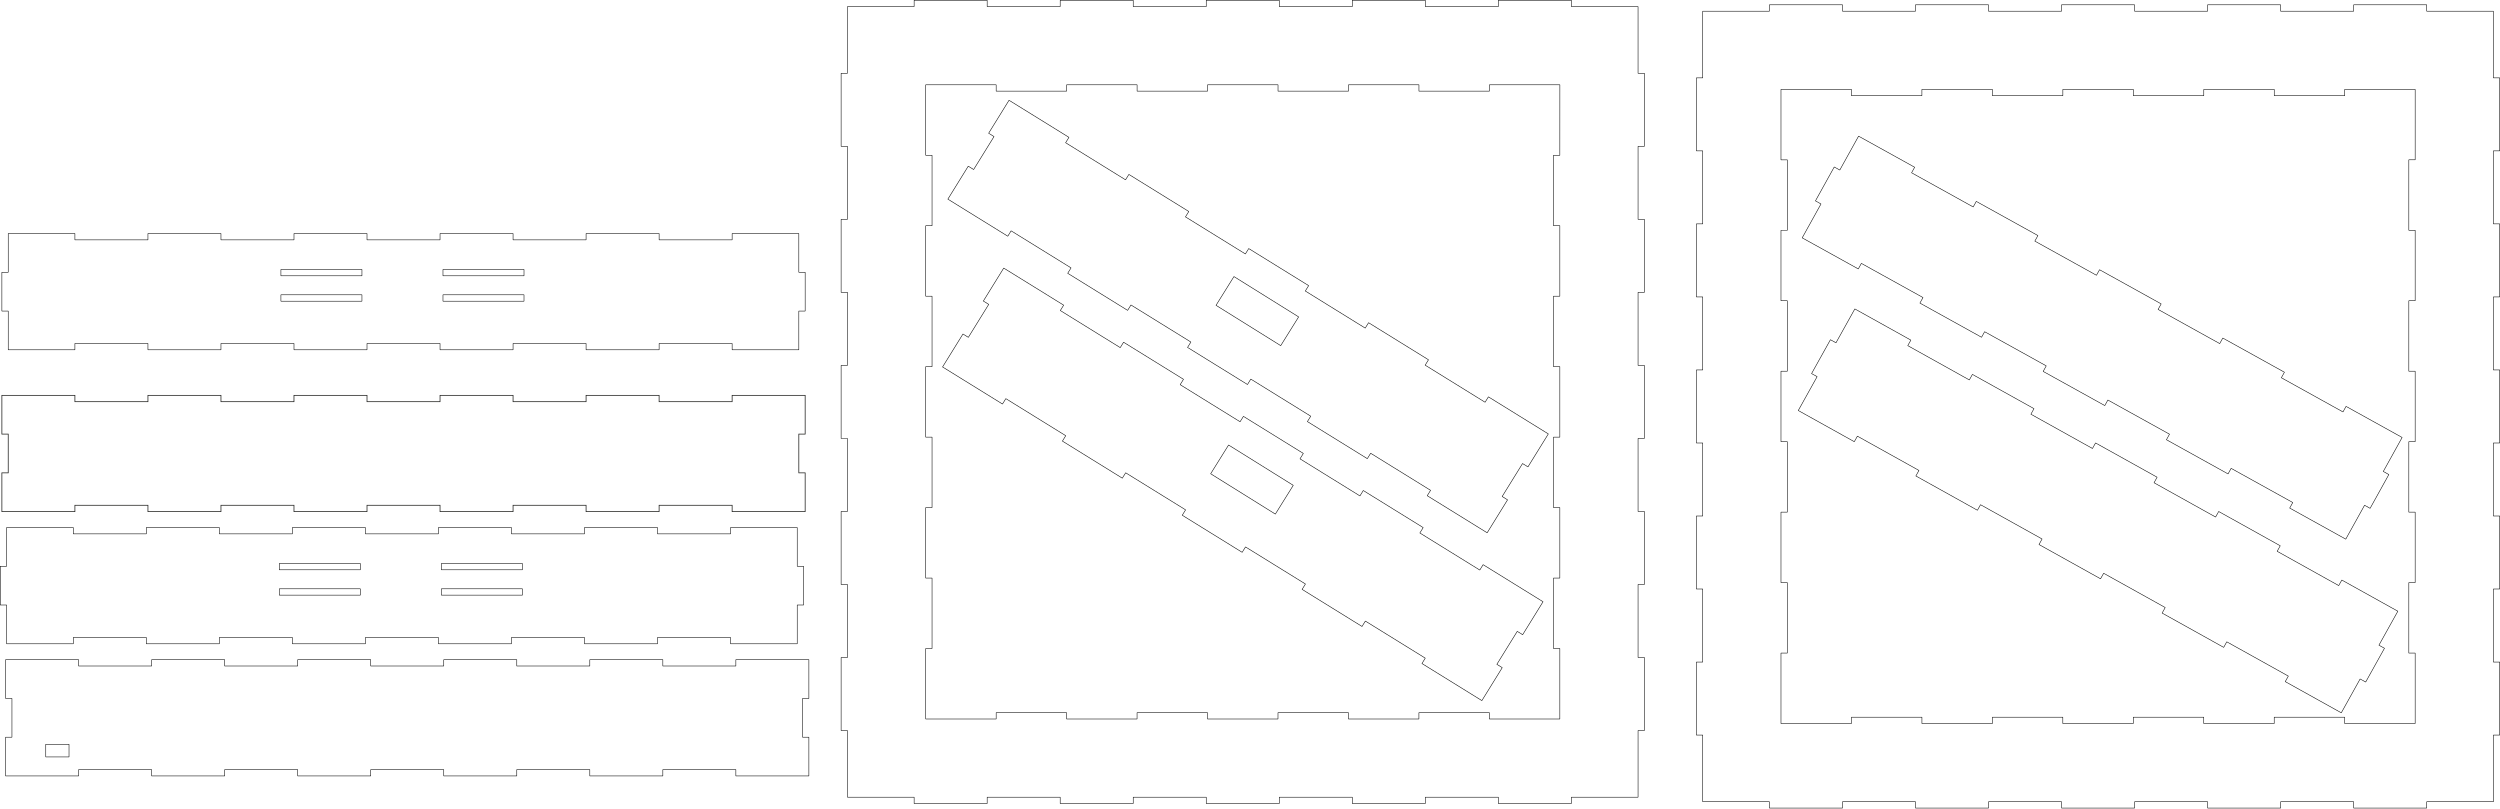
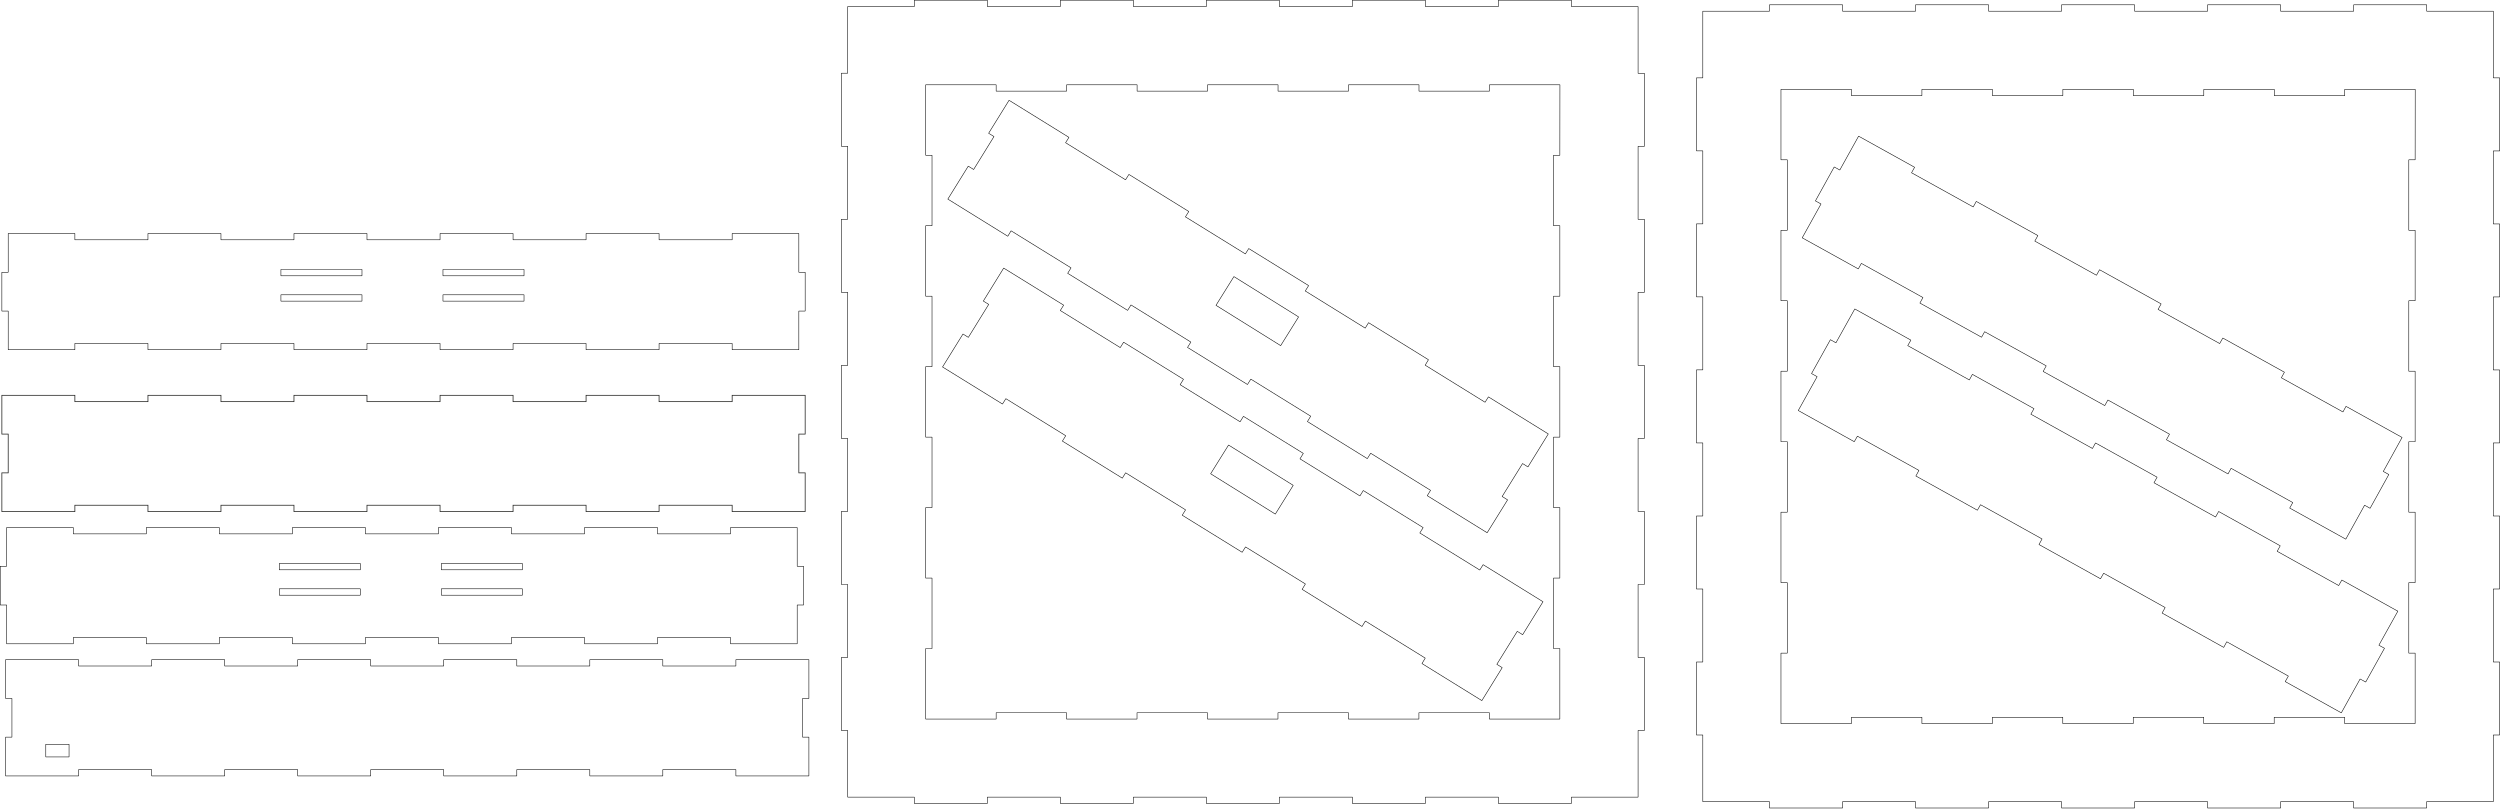
- <svg xmlns="http://www.w3.org/2000/svg" viewBox="0 0 3352.38 1083.95">
-   <defs>
-     <style>.cls-1,.cls-2,.cls-3{fill:none;}.cls-1{stroke:#1d1d1b;stroke-miterlimit:10;}.cls-2,.cls-3{stroke:#000;stroke-linecap:round;stroke-linejoin:round;}.cls-2{stroke-width:0.71px;}.cls-3{stroke-width:0.71px;}</style>
-   </defs>
-   <g id="Layer_2" data-name="Layer 2">
-     <g id="Layer_1-2" data-name="Layer 1">
-       <polygon class="cls-1" points="296.3 677.55 296.3 686.05 198.38 686.05 198.38 677.55 100.44 677.55 100.44 686.05 2.52 686.05 2.52 634.08 11.03 634.08 11.03 582.11 2.52 582.11 2.52 530.15 100.44 530.15 100.44 538.65 198.38 538.65 198.38 530.15 296.3 530.15 296.3 538.65 394.21 538.65 394.21 530.15 492.14 530.15 492.14 538.65 590.07 538.65 590.07 530.15 688 530.15 688 538.65 785.91 538.65 785.91 530.15 883.84 530.15 883.84 538.65 981.76 538.65 981.76 530.15 1079.68 530.15 1079.68 582.11 1071.18 582.11 1071.18 634.08 1079.68 634.08 1079.68 686.05 981.76 686.05 981.76 677.55 883.84 677.55 883.84 686.05 785.91 686.05 785.91 677.55 688 677.55 688 686.05 590.07 686.05 590.07 677.55 492.14 677.55 492.14 686.05 394.21 686.05 394.21 677.55 296.3 677.55" />
-       <g id="LWPOLYLINE">
-         <polygon class="cls-2" points="3164.82 910.46 3139.55 955.86 3064.41 914.03 3068.55 906.61 2985.99 860.64 2981.86 868.08 2899.3 822.12 2903.45 814.68 2820.89 768.73 2816.74 776.15 2734.2 730.2 2738.32 722.75 2655.78 676.79 2651.64 684.23 2569.07 638.26 2573.22 630.84 2490.66 584.88 2486.53 592.3 2411.39 550.49 2436.68 505.07 2429.24 500.94 2454.53 455.54 2461.95 459.68 2487.24 414.26 2562.36 456.08 2558.22 463.51 2640.78 509.48 2644.91 502.05 2727.47 548 2723.34 555.45 2805.89 601.4 2810.03 593.98 2892.59 639.93 2888.45 647.37 2971.01 693.33 2975.14 685.89 3057.7 731.86 3053.57 739.28 3136.11 785.25 3140.26 777.82 3215.39 819.63 3190.03 865.17 3197.47 869.3 3172.26 914.59 3164.82 910.46" />
-       </g>
-       <g id="LWPOLYLINE-2">
-         <polygon class="cls-2" points="1332.94 183.13 1325.71 178.66 1353.05 134.46 1433.41 184.18 1428.93 191.41 1509.29 241.12 1513.76 233.89 1594.11 283.6 1589.64 290.83 1669.99 340.54 1674.47 333.31 1754.82 383.02 1750.35 390.25 1830.7 439.97 1835.18 432.74 1915.53 482.45 1911.06 489.68 1991.41 539.39 1995.88 532.16 2076.24 581.87 2048.9 626.07 2041.66 621.59 2014.32 665.78 2021.55 670.26 1994.21 714.45 1913.86 664.74 1918.33 657.51 1837.98 607.8 1833.5 615.03 1753.15 565.32 1757.63 558.09 1677.27 508.37 1672.8 515.61 1592.44 465.89 1596.92 458.66 1516.56 408.95 1512.09 416.18 1431.73 366.47 1436.21 359.24 1355.85 309.53 1351.38 316.76 1271.03 267.05 1298.37 222.85 1305.6 227.33 1332.94 183.13" />
-       </g>
-       <g id="LWPOLYLINE-3">
-         <rect class="cls-3" x="1663.4" y="366.18" width="45.43" height="102.22" transform="translate(439.89 1627.27) rotate(-58.06)" />
-       </g>
-       <g id="LWPOLYLINE-4">
-         <polygon class="cls-2" points="1325.84 408.16 1318.61 403.69 1345.94 359.5 1426.31 409.21 1421.83 416.44 1502.18 466.15 1506.65 458.92 1587.01 508.63 1582.54 515.86 1662.88 565.57 1667.37 558.34 1747.71 608.05 1743.24 615.29 1823.6 665 1828.08 657.77 1908.42 707.48 1903.95 714.71 1984.31 764.42 1988.78 757.19 2069.14 806.9 2041.8 851.1 2034.56 846.62 2007.21 890.82 2014.44 895.29 1987.11 939.49 1906.76 889.77 1911.22 882.54 1830.88 832.83 1826.4 840.06 1746.05 790.35 1750.53 783.12 1670.16 733.4 1665.69 740.64 1585.34 690.93 1589.82 683.69 1509.45 633.98 1504.98 641.22 1424.63 591.5 1429.11 584.27 1348.76 534.56 1344.28 541.79 1263.92 492.08 1291.27 447.89 1298.49 452.36 1325.84 408.16" />
-       </g>
-       <g id="LWPOLYLINE-5">
-         <rect class="cls-3" x="1656.19" y="592.08" width="45.43" height="102.22" transform="translate(244.81 1727.52) rotate(-58.06)" />
-       </g>
-       <g id="LWPOLYLINE-6">
-         <polygon class="cls-2" points="3170.76 677.53 3145.55 722.99 3070.36 681.29 3074.47 673.86 2991.84 628.04 2987.72 635.49 2905.07 589.67 2909.2 582.24 2826.55 536.42 2822.43 543.87 2739.8 498.06 2743.91 490.62 2661.28 444.81 2657.16 452.25 2574.51 406.44 2578.64 399 2495.99 353.19 2491.88 360.63 2416.66 318.94 2441.86 273.49 2434.43 269.37 2459.63 223.91 2467.07 228.03 2492.26 182.59 2567.45 224.26 2563.34 231.71 2645.97 277.51 2650.09 270.07 2732.74 315.88 2728.61 323.32 2811.26 369.13 2815.38 361.69 2898.03 407.5 2893.89 414.94 2976.53 460.75 2980.66 453.32 3063.3 499.13 3059.18 506.56 3141.82 552.38 3145.95 544.95 3221.14 586.63 3195.88 632.21 3203.32 636.34 3178.2 681.65 3170.76 677.53" />
-       </g>
-       <g id="LWPOLYLINE-7">
-         <rect class="cls-2" x="374.53" y="755.57" width="108.66" height="8.5" />
-       </g>
-       <g id="LWPOLYLINE-8">
-         <rect class="cls-2" x="591.85" y="789.58" width="108.66" height="8.5" />
-       </g>
-       <g id="LWPOLYLINE-9">
-         <polygon class="cls-2" points="979.61 863.28 979.61 854.78 881.67 854.78 881.67 863.28 783.75 863.28 783.75 854.78 685.83 854.78 685.83 863.28 587.9 863.28 587.9 854.78 489.99 854.78 489.99 863.28 392.06 863.28 392.06 854.78 294.13 854.78 294.13 863.28 196.21 863.28 196.21 854.78 98.28 854.78 98.28 863.28 8.87 863.28 8.87 811.32 0.35 811.32 0.35 759.35 8.87 759.35 8.87 707.38 98.28 707.38 98.28 715.88 196.21 715.88 196.21 707.38 294.13 707.38 294.13 715.88 392.06 715.88 392.06 707.38 489.99 707.38 489.99 715.88 587.9 715.88 587.9 707.38 685.83 707.38 685.83 715.88 783.75 715.88 783.75 707.38 881.67 707.38 881.67 715.88 979.61 715.88 979.61 707.38 1069.03 707.38 1069.03 759.35 1077.53 759.35 1077.53 811.32 1069.03 811.32 1069.03 863.28 979.61 863.28" />
-       </g>
-       <g id="LWPOLYLINE-10">
-         <rect class="cls-2" x="591.85" y="755.57" width="108.66" height="8.5" />
-       </g>
-       <g id="LWPOLYLINE-11">
-         <rect class="cls-2" x="374.53" y="789.58" width="108.66" height="8.5" />
-       </g>
-       <rect class="cls-2" x="61.37" y="998" width="31.18" height="17.01" />
-       <polygon class="cls-2" points="790.9 1040.51 790.9 1032.01 692.98 1032.01 692.98 1040.51 595.05 1040.51 595.05 1032.01 497.13 1032.01 497.13 1040.51 399.2 1040.51 399.2 1032.01 301.29 1032.01 301.29 1040.51 203.35 1040.51 203.35 1032.01 105.44 1032.01 105.44 1040.51 7.5 1040.51 7.5 988.55 16.02 988.55 16.02 936.58 7.5 936.58 7.5 884.61 105.44 884.61 105.44 893.11 203.35 893.11 203.35 884.61 301.29 884.61 301.29 893.11 399.2 893.11 399.2 884.61 497.13 884.61 497.13 893.11 595.05 893.11 595.05 884.61 692.98 884.61 692.98 893.11 790.9 893.11 790.9 884.61 888.83 884.61 888.83 893.11 986.75 893.11 986.75 884.61 1084.67 884.61 1084.67 936.58 1076.17 936.58 1076.17 988.55 1084.67 988.55 1084.67 1040.51 986.75 1040.51 986.75 1032.01 888.83 1032.01 888.83 1040.51 790.9 1040.51" />
-       <g id="LWPOLYLINE-12">
-         <rect class="cls-2" x="376.69" y="361.34" width="108.66" height="8.5" />
-       </g>
-       <g id="LWPOLYLINE-13">
-         <rect class="cls-2" x="594.01" y="395.35" width="108.66" height="8.5" />
-       </g>
-       <g id="LWPOLYLINE-14">
-         <polygon class="cls-2" points="981.76 469.05 981.76 460.55 883.85 460.55 883.85 469.05 785.91 469.05 785.91 460.55 688 460.55 688 469.05 590.07 469.05 590.07 460.55 492.14 460.55 492.14 469.05 394.23 469.05 394.23 460.55 296.3 460.55 296.3 469.05 198.38 469.05 198.38 460.55 100.44 460.55 100.44 469.05 11.03 469.05 11.03 417.09 2.52 417.09 2.52 365.12 11.03 365.12 11.03 313.15 100.44 313.15 100.44 321.65 198.38 321.65 198.38 313.15 296.3 313.15 296.3 321.65 394.23 321.65 394.23 313.15 492.14 313.15 492.14 321.65 590.07 321.65 590.07 313.15 688 313.15 688 321.65 785.91 321.65 785.91 313.15 883.85 313.15 883.85 321.65 981.76 321.65 981.76 313.15 1071.18 313.15 1071.18 365.12 1079.68 365.12 1079.68 417.09 1071.18 417.09 1071.18 469.05 981.76 469.05" />
-       </g>
-       <g id="LWPOLYLINE-15">
-         <rect class="cls-2" x="594.01" y="361.34" width="108.66" height="8.5" />
-       </g>
-       <g id="LWPOLYLINE-16">
-         <rect class="cls-2" x="376.69" y="395.35" width="108.66" height="8.5" />
-       </g>
-       <path class="cls-2" d="M3352,202.3V104.38h-8.51V15h-89.41V6.45h-97.92V15H3058.2V6.45h-97.92V15h-97.92V6.45h-97.93V15H2666.5V6.45h-97.92V15H2470.7V6.45h-98V15h-89.41v89.42h-8.51V202.3h8.51v97.93h-8.51v97.92h8.51v97.94h-8.51V594h8.51v97.92h-8.51v97.93h8.51v97.92h-8.51v97.92h8.51v89.38h89.41v8.5h98v-8.5h97.92v8.5h97.93v-8.5h97.92v8.5h97.93v-8.5h97.92v8.5h97.92v-8.5h97.93v8.5h97.92v-8.5h89.42v-89.4H3352V887.77h-8.51V789.85H3352V691.92h-8.51V594H3352V496.09h-8.51V398.15H3352V300.23h-8.51V202.3Zm-113.38,12h-8.5v94.49h8.5v94.48h-8.5v94.52h8.5v94.49h-8.5v94.49h8.5v94.49h-8.5v94.48h8.5v94.49H3144.1v-8.5h-94.5v8.5h-94.48v-8.5h-94.49v8.5h-94.49v-8.5H2671.7v8.5h-94.49v-8.5H2482.7v8.5h-94.49V875.74h8.5V781.26h-8.5V686.77h8.5V592.28h-8.5V497.79h8.5V403.3h-8.5V308.82h8.5V214.33h-8.5V119.84h94.49v8.5h94.48v-8.5h94.52v8.5h94.49v-8.5h94.49v8.5h94.49v-8.5h94.48v8.5h94.49v-8.5h94.49Z" />
-       <path class="cls-2" d="M2205.06,196.2V98.28h-8.51V8.85h-89.42V.35h-97.92v8.5h-97.93V.35h-97.92v8.5h-97.92V.35h-97.93v8.5h-97.92V.35h-97.93v8.5h-97.92V.35h-97.93v8.5h-89.42V98.28h-8.5v97.91h8.5v97.93h-8.5V392h8.5V490h-8.5v97.92h8.5v97.92h-8.5v97.93h8.5v97.92h-8.5v97.93h8.5V1069h89.42v8.5h97.93V1069h97.92v8.5h97.93V1069h97.93v8.5h97.93V1069h97.92v8.5h97.92V1069h97.93v8.5h97.92V1069h89.42V979.59h8.51V881.66h-8.51V783.75h8.51V685.82h-8.51V587.89h8.51V490h-8.51V392h8.51V294.13h-8.51V196.2Zm-113.39,12h-8.5v94.49h8.5v94.49h-8.5v94.51h8.5v94.49h-8.5v94.48h8.5v94.49h-8.5v94.49h8.5v94.48h-94.49v-8.5h-94.49v8.5h-94.48v-8.5h-94.49v8.5h-94.49v-8.5h-94.49v8.5h-94.49v-8.5h-94.44v8.5h-94.48V869.64h8.5V775.15h-8.5V680.66h8.5V586.18h-8.5V491.69h8.5V397.21h-8.5V302.72h8.5V208.23h-8.5v-94.5h94.48v8.5h94.49v-8.5h94.49v8.5h94.49v-8.5h94.49v8.5h94.49v-8.5h94.48v8.5h94.49v-8.5h94.49Z" />
-     </g>
+ <svg xmlns="http://www.w3.org/2000/svg" version="1.1" id="Layer_1" x="0px" y="0px" viewBox="0 0 3352.4 1083.9" style="enable-background:new 0 0 3352.4 1083.9;" xml:space="preserve">
+   <style type="text/css">
+ 	.st0{fill:none;stroke:#1D1D1B;stroke-miterlimit:10;}
+ 	.st1{fill:none;stroke:#000000;stroke-width:0.71;stroke-linecap:round;stroke-linejoin:round;}
+ </style>
+   <polygon class="st0" points="296.3,677.5 296.3,686 198.4,686 198.4,677.5 100.4,677.5 100.4,686 2.5,686 2.5,634.1 11,634.1   11,582.1 2.5,582.1 2.5,530.1 100.4,530.1 100.4,538.6 198.4,538.6 198.4,530.1 296.3,530.1 296.3,538.6 394.2,538.6 394.2,530.1   492.1,530.1 492.1,538.6 590.1,538.6 590.1,530.1 688,530.1 688,538.6 785.9,538.6 785.9,530.1 883.8,530.1 883.8,538.6   981.8,538.6 981.8,530.1 1079.7,530.1 1079.7,582.1 1071.2,582.1 1071.2,634.1 1079.7,634.1 1079.7,686 981.8,686 981.8,677.5   883.8,677.5 883.8,686 785.9,686 785.9,677.5 688,677.5 688,686 590.1,686 590.1,677.5 492.1,677.5 492.1,686 394.2,686   394.2,677.5 " />
+   <g id="LWPOLYLINE">
+     <polygon class="st1" points="3164.8,910.5 3139.6,955.9 3064.4,914 3068.6,906.6 2986,860.6 2981.9,868.1 2899.3,822.1    2903.4,814.7 2820.9,768.7 2816.7,776.1 2734.2,730.2 2738.3,722.7 2655.8,676.8 2651.6,684.2 2569.1,638.3 2573.2,630.8    2490.7,584.9 2486.5,592.3 2411.4,550.5 2436.7,505.1 2429.2,500.9 2454.5,455.5 2461.9,459.7 2487.2,414.3 2562.4,456.1    2558.2,463.5 2640.8,509.5 2644.9,502 2727.5,548 2723.3,555.4 2805.9,601.4 2810,594 2892.6,639.9 2888.4,647.4 2971,693.3    2975.1,685.9 3057.7,731.9 3053.6,739.3 3136.1,785.2 3140.3,777.8 3215.4,819.6 3190,865.2 3197.5,869.3 3172.3,914.6  " />
  </g>
+   <g id="LWPOLYLINE-2">
+     <polygon class="st1" points="1332.9,183.1 1325.7,178.7 1353.1,134.5 1433.4,184.2 1428.9,191.4 1509.3,241.1 1513.8,233.9    1594.1,283.6 1589.6,290.8 1670,340.5 1674.5,333.3 1754.8,383 1750.3,390.2 1830.7,440 1835.2,432.7 1915.5,482.4 1911.1,489.7    1991.4,539.4 1995.9,532.2 2076.2,581.9 2048.9,626.1 2041.7,621.6 2014.3,665.8 2021.6,670.3 1994.2,714.4 1913.9,664.7    1918.3,657.5 1838,607.8 1833.5,615 1753.2,565.3 1757.6,558.1 1677.3,508.4 1672.8,515.6 1592.4,465.9 1596.9,458.7 1516.6,408.9    1512.1,416.2 1431.7,366.5 1436.2,359.2 1355.8,309.5 1351.4,316.8 1271,267 1298.4,222.8 1305.6,227.3  " />
+   </g>
+   <g id="LWPOLYLINE-3">
+     <rect x="1663.3" y="366.1" transform="matrix(0.529 -0.8486 0.8486 0.529 440.0323 1627.235)" class="st1" width="45.4" height="102.2" />
+   </g>
+   <g id="LWPOLYLINE-4">
+     <polygon class="st1" points="1325.8,408.2 1318.6,403.7 1345.9,359.5 1426.3,409.2 1421.8,416.4 1502.2,466.1 1506.7,458.9    1587,508.6 1582.5,515.9 1662.9,565.6 1667.4,558.3 1747.7,608 1743.2,615.3 1823.6,665 1828.1,657.8 1908.4,707.5 1903.9,714.7    1984.3,764.4 1988.8,757.2 2069.1,806.9 2041.8,851.1 2034.6,846.6 2007.2,890.8 2014.4,895.3 1987.1,939.5 1906.8,889.8    1911.2,882.5 1830.9,832.8 1826.4,840.1 1746.1,790.3 1750.5,783.1 1670.2,733.4 1665.7,740.6 1585.3,690.9 1589.8,683.7    1509.4,634 1505,641.2 1424.6,591.5 1429.1,584.3 1348.8,534.6 1344.3,541.8 1263.9,492.1 1291.3,447.9 1298.5,452.4  " />
+   </g>
+   <g id="LWPOLYLINE-5">
+     <rect x="1656.1" y="592" transform="matrix(0.529 -0.8486 0.8486 0.529 244.9642 1727.51)" class="st1" width="45.4" height="102.2" />
+   </g>
+   <g id="LWPOLYLINE-6">
+     <polygon class="st1" points="3170.8,677.5 3145.6,723 3070.4,681.3 3074.5,673.9 2991.8,628 2987.7,635.5 2905.1,589.7    2909.2,582.2 2826.6,536.4 2822.4,543.9 2739.8,498.1 2743.9,490.6 2661.3,444.8 2657.2,452.2 2574.5,406.4 2578.6,399 2496,353.2    2491.9,360.6 2416.7,318.9 2441.9,273.5 2434.4,269.4 2459.6,223.9 2467.1,228 2492.3,182.6 2567.4,224.3 2563.3,231.7 2646,277.5    2650.1,270.1 2732.7,315.9 2728.6,323.3 2811.3,369.1 2815.4,361.7 2898,407.5 2893.9,414.9 2976.5,460.7 2980.7,453.3    3063.3,499.1 3059.2,506.6 3141.8,552.4 3145.9,544.9 3221.1,586.6 3195.9,632.2 3203.3,636.3 3178.2,681.6  " />
+   </g>
+   <g id="LWPOLYLINE-7">
+     <rect x="374.5" y="755.6" class="st1" width="108.7" height="8.5" />
+   </g>
+   <g id="LWPOLYLINE-8">
+     <rect x="591.8" y="789.6" class="st1" width="108.7" height="8.5" />
+   </g>
+   <g id="LWPOLYLINE-9">
+     <polygon class="st1" points="979.6,863.3 979.6,854.8 881.7,854.8 881.7,863.3 783.8,863.3 783.8,854.8 685.8,854.8 685.8,863.3    587.9,863.3 587.9,854.8 490,854.8 490,863.3 392.1,863.3 392.1,854.8 294.1,854.8 294.1,863.3 196.2,863.3 196.2,854.8    98.3,854.8 98.3,863.3 8.9,863.3 8.9,811.3 0.3,811.3 0.3,759.3 8.9,759.3 8.9,707.4 98.3,707.4 98.3,715.9 196.2,715.9    196.2,707.4 294.1,707.4 294.1,715.9 392.1,715.9 392.1,707.4 490,707.4 490,715.9 587.9,715.9 587.9,707.4 685.8,707.4    685.8,715.9 783.8,715.9 783.8,707.4 881.7,707.4 881.7,715.9 979.6,715.9 979.6,707.4 1069,707.4 1069,759.3 1077.5,759.3    1077.5,811.3 1069,811.3 1069,863.3  " />
+   </g>
+   <g id="LWPOLYLINE-10">
+     <rect x="591.8" y="755.6" class="st1" width="108.7" height="8.5" />
+   </g>
+   <g id="LWPOLYLINE-11">
+     <rect x="374.5" y="789.6" class="st1" width="108.7" height="8.5" />
+   </g>
+   <rect x="61.4" y="998" class="st1" width="31.2" height="17" />
+   <polygon class="st1" points="790.9,1040.5 790.9,1032 693,1032 693,1040.5 595,1040.5 595,1032 497.1,1032 497.1,1040.5   399.2,1040.5 399.2,1032 301.3,1032 301.3,1040.5 203.4,1040.5 203.4,1032 105.4,1032 105.4,1040.5 7.5,1040.5 7.5,988.5 16,988.5   16,936.6 7.5,936.6 7.5,884.6 105.4,884.6 105.4,893.1 203.4,893.1 203.4,884.6 301.3,884.6 301.3,893.1 399.2,893.1 399.2,884.6   497.1,884.6 497.1,893.1 595,893.1 595,884.6 693,884.6 693,893.1 790.9,893.1 790.9,884.6 888.8,884.6 888.8,893.1 986.8,893.1   986.8,884.6 1084.7,884.6 1084.7,936.6 1076.2,936.6 1076.2,988.5 1084.7,988.5 1084.7,1040.5 986.8,1040.5 986.8,1032 888.8,1032   888.8,1040.5 " />
+   <g id="LWPOLYLINE-12">
+     <rect x="376.7" y="361.3" class="st1" width="108.7" height="8.5" />
+   </g>
+   <g id="LWPOLYLINE-13">
+     <rect x="594" y="395.3" class="st1" width="108.7" height="8.5" />
+   </g>
+   <g id="LWPOLYLINE-14">
+     <polygon class="st1" points="981.8,469 981.8,460.5 883.8,460.5 883.8,469 785.9,469 785.9,460.5 688,460.5 688,469 590.1,469    590.1,460.5 492.1,460.5 492.1,469 394.2,469 394.2,460.5 296.3,460.5 296.3,469 198.4,469 198.4,460.5 100.4,460.5 100.4,469    11,469 11,417.1 2.5,417.1 2.5,365.1 11,365.1 11,313.1 100.4,313.1 100.4,321.6 198.4,321.6 198.4,313.1 296.3,313.1 296.3,321.6    394.2,321.6 394.2,313.1 492.1,313.1 492.1,321.6 590.1,321.6 590.1,313.1 688,313.1 688,321.6 785.9,321.6 785.9,313.1    883.8,313.1 883.8,321.6 981.8,321.6 981.8,313.1 1071.2,313.1 1071.2,365.1 1079.7,365.1 1079.7,417.1 1071.2,417.1 1071.2,469     " />
+   </g>
+   <g id="LWPOLYLINE-15">
+     <rect x="594" y="361.3" class="st1" width="108.7" height="8.5" />
+   </g>
+   <g id="LWPOLYLINE-16">
+     <rect x="376.7" y="395.3" class="st1" width="108.7" height="8.5" />
+   </g>
+   <path class="st1" d="M3352,202.3v-97.9h-8.5V15h-89.4V6.4h-97.9V15h-98V6.4h-97.9V15h-97.9V6.4h-97.9V15h-97.9V6.4h-97.9V15h-97.9  V6.4h-98V15h-89.4v89.4h-8.5v97.9h8.5v97.9h-8.5v97.9h8.5v97.9h-8.5V594h8.5v97.9h-8.5v97.9h8.5v97.9h-8.5v97.9h8.5v89.4h89.4v8.5  h98v-8.5h97.9v8.5h97.9v-8.5h97.9v8.5h97.9v-8.5h97.9v8.5h97.9v-8.5h97.9v8.5h97.9v-8.5h89.4v-89.4h8.5v-97.9h-8.5v-97.9h8.5v-97.9  h-8.5V594h8.5v-97.9h-8.5v-97.9h8.5v-97.9h-8.5v-97.9H3352z M3238.6,214.3h-8.5v94.5h8.5v94.5h-8.5v94.5h8.5v94.5h-8.5v94.5h8.5  v94.5h-8.5v94.5h8.5v94.5h-94.5v-8.5h-94.5v8.5h-94.5v-8.5h-94.5v8.5h-94.5v-8.5h-94.4v8.5h-94.5v-8.5h-94.5v8.5h-94.5v-94.5h8.5  v-94.5h-8.5v-94.5h8.5v-94.5h-8.5v-94.5h8.5v-94.5h-8.5v-94.5h8.5v-94.5h-8.5v-94.5h94.5v8.5h94.5v-8.5h94.5v8.5h94.5v-8.5h94.5v8.5  h94.5v-8.5h94.5v8.5h94.5v-8.5h94.5L3238.6,214.3z" />
+   <path class="st1" d="M2205.1,196.2V98.3h-8.5V8.8h-89.4V0.3h-97.9v8.5h-97.9V0.3h-97.9v8.5h-97.9V0.3h-97.9v8.5h-97.9V0.3h-97.9v8.5  h-97.9V0.3h-97.9v8.5h-89.4v89.4h-8.5v97.9h8.5v97.9h-8.5V392h8.5v98h-8.5v97.9h8.5v97.9h-8.5v97.9h8.5v97.9h-8.5v97.9h8.5v89.4  h89.4v8.5h97.9v-8.5h97.9v8.5h97.9v-8.5h97.9v8.5h97.9v-8.5h97.9v8.5h97.9v-8.5h97.9v8.5h97.9v-8.5h89.4v-89.4h8.5v-97.9h-8.5v-97.9  h8.5v-97.9h-8.5v-97.9h8.5V490h-8.5v-98h8.5v-97.9h-8.5v-97.9H2205.1z M2091.7,208.2h-8.5v94.5h8.5v94.5h-8.5v94.5h8.5v94.5h-8.5  v94.5h8.5v94.5h-8.5v94.5h8.5v94.5h-94.5v-8.5h-94.5v8.5h-94.5v-8.5h-94.5v8.5h-94.5v-8.5h-94.5v8.5h-94.5v-8.5h-94.4v8.5h-94.5  v-94.5h8.5v-94.5h-8.5v-94.5h8.5v-94.5h-8.5v-94.5h8.5v-94.5h-8.5v-94.5h8.5v-94.5h-8.5v-94.5h94.5v8.5h94.5v-8.5h94.5v8.5h94.5  v-8.5h94.5v8.5h94.5v-8.5h94.5v8.5h94.5v-8.5h94.5L2091.7,208.2z" />
</svg>
